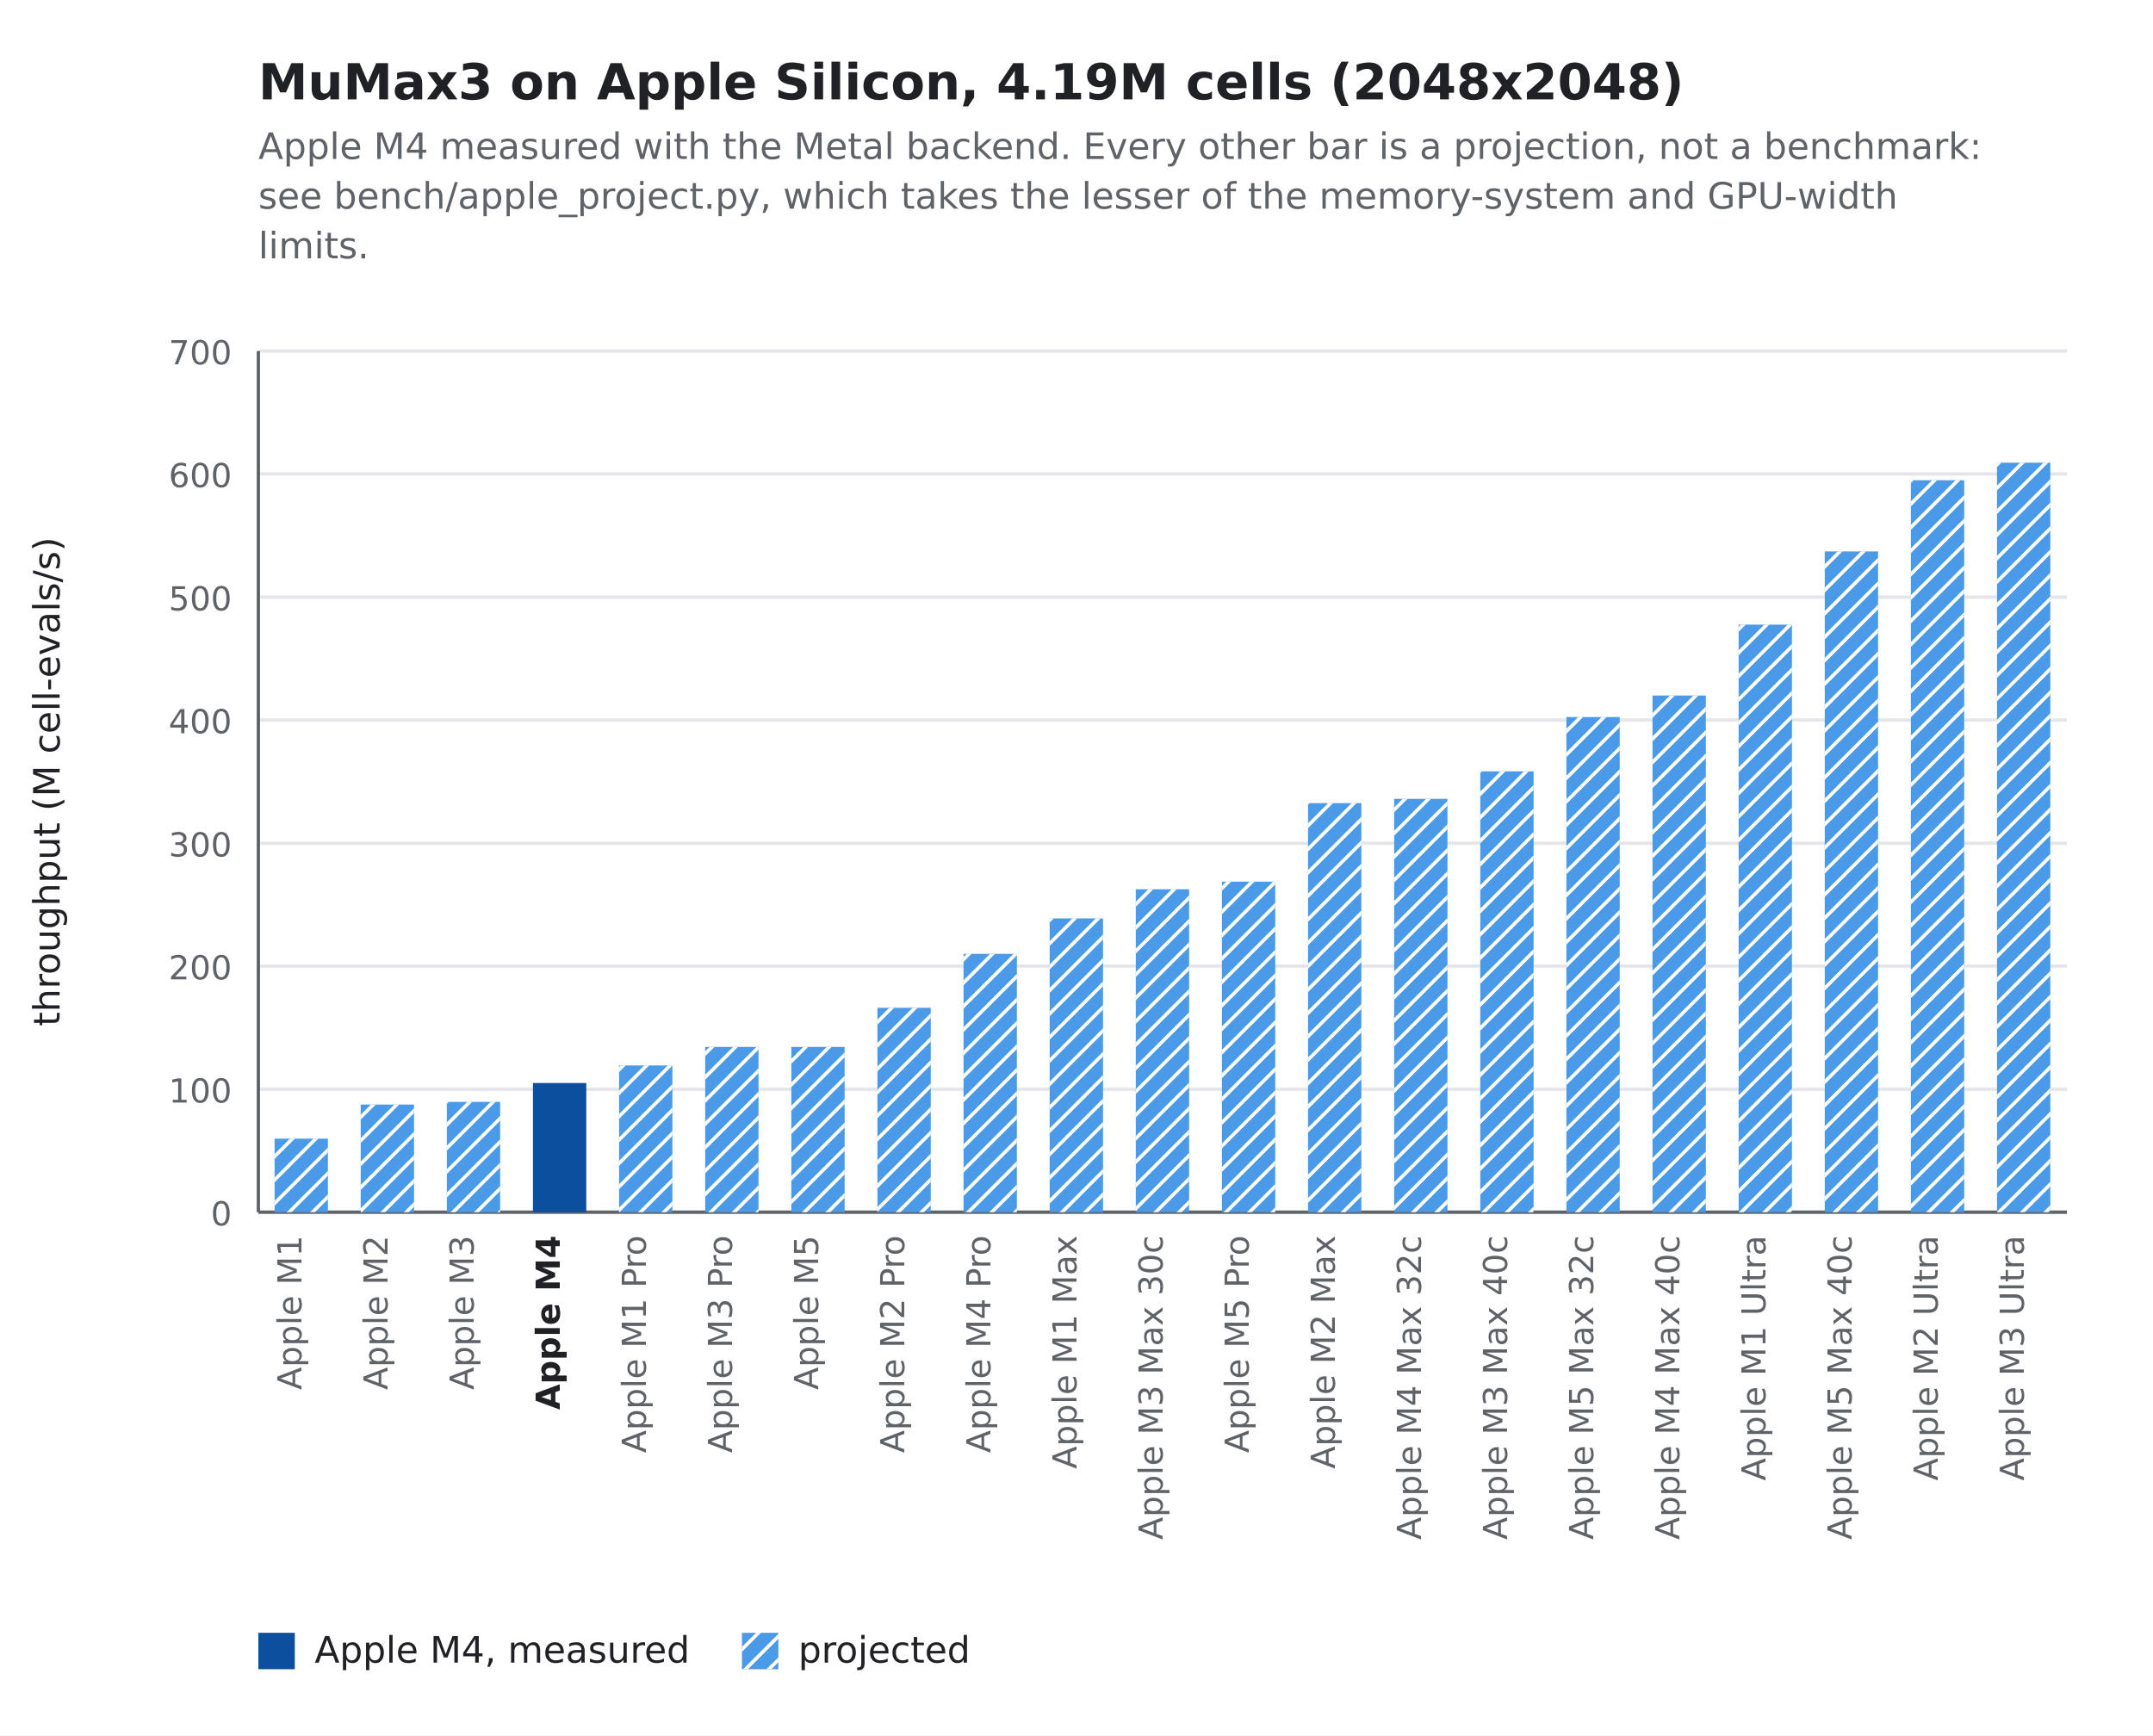
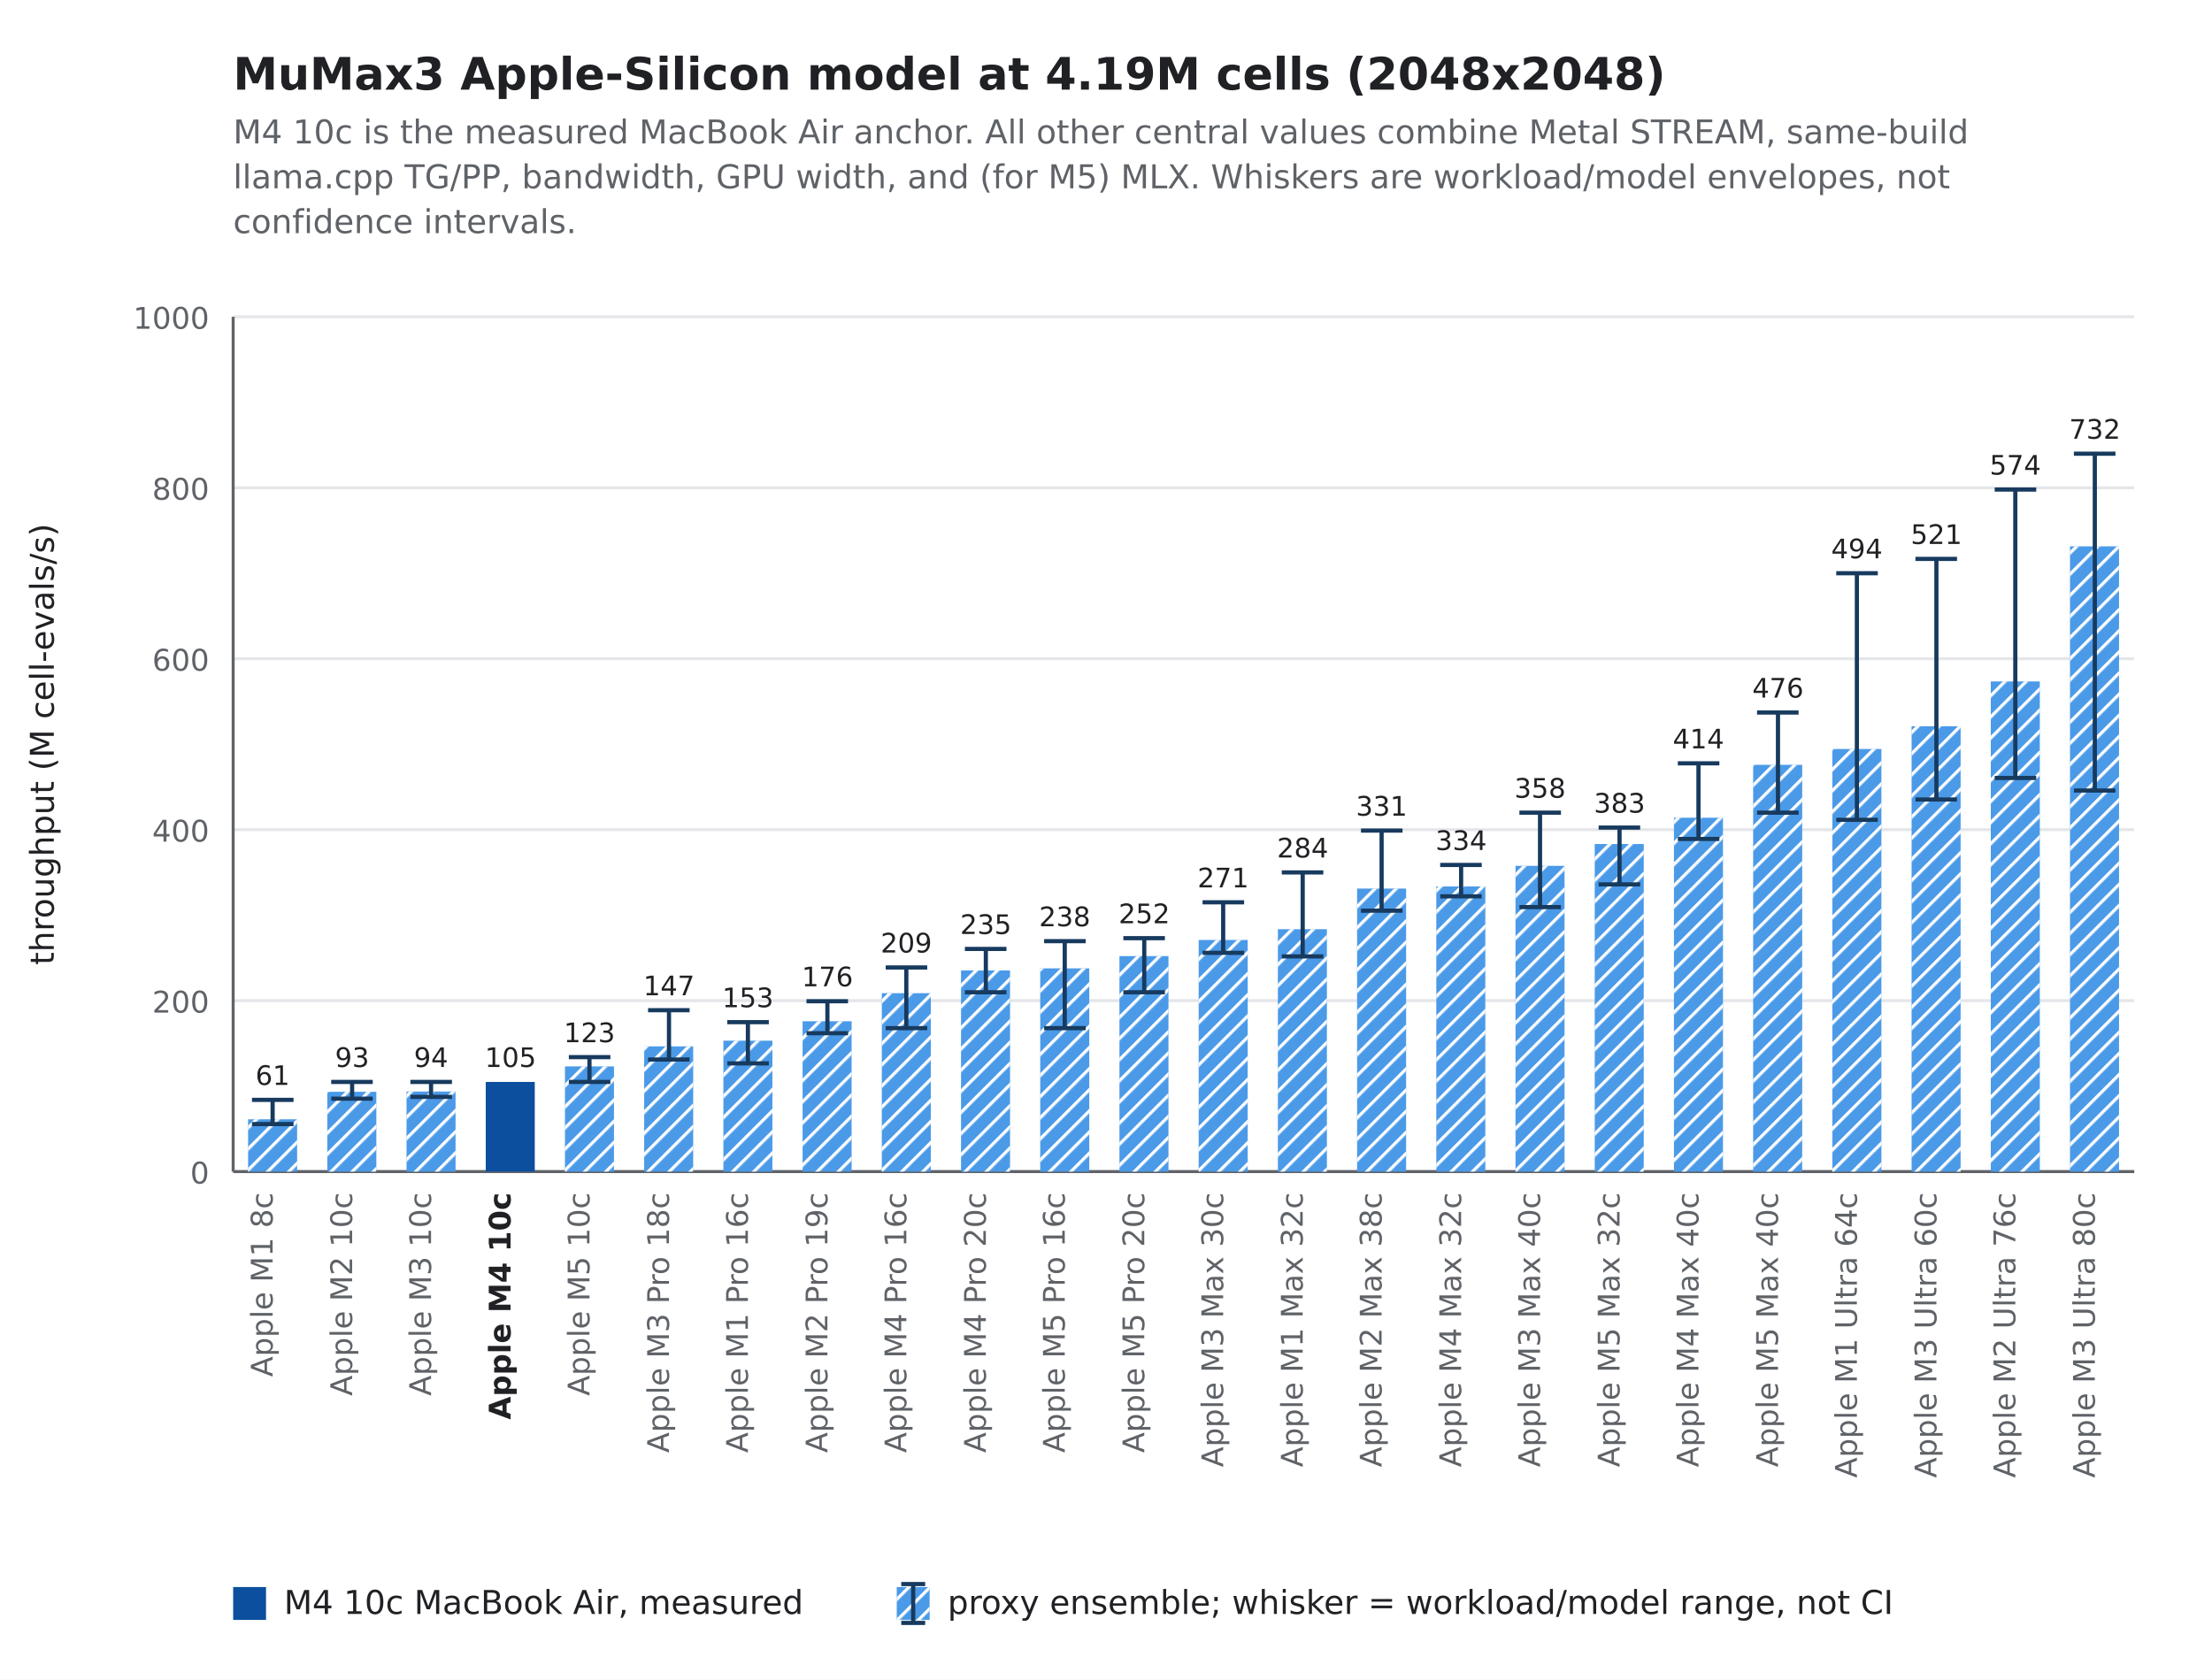
- <svg xmlns="http://www.w3.org/2000/svg" width="650" height="524" viewBox="0 0 650 524">
+ <svg xmlns="http://www.w3.org/2000/svg" width="740" height="562" viewBox="0 0 740 562">
  <defs>
    <pattern id="hatch" width="5" height="5" patternTransform="rotate(45)" patternUnits="userSpaceOnUse">
      <line x1="0" y1="0" x2="0" y2="5" stroke="#ffffff" stroke-width="2.1" />
    </pattern>
  </defs>
-   <rect width="650" height="524" fill="#ffffff" />
-   <text x="78" y="30" font-family="DejaVu Sans, Helvetica, Arial, sans-serif" font-size="15" font-weight="600" fill="#202124">MuMax3 on Apple Silicon, 4.19M cells (2048x2048)</text>
-   <text x="78" y="48" font-family="DejaVu Sans, Helvetica, Arial, sans-serif" font-size="11" fill="#5f6368">Apple M4 measured with the Metal backend. Every other bar is a projection, not a benchmark:</text>
-   <text x="78" y="63" font-family="DejaVu Sans, Helvetica, Arial, sans-serif" font-size="11" fill="#5f6368">see bench/apple_project.py, which takes the lesser of the memory-system and GPU-width</text>
-   <text x="78" y="78" font-family="DejaVu Sans, Helvetica, Arial, sans-serif" font-size="11" fill="#5f6368">limits.</text>
-   <line x1="78" y1="366.0" x2="624" y2="366.0" stroke="#e4e6e9" stroke-width="1" />
-   <text x="70" y="370.0" font-family="DejaVu Sans, Helvetica, Arial, sans-serif" font-size="10" fill="#5f6368" text-anchor="end">0</text>
-   <line x1="78" y1="328.9" x2="624" y2="328.9" stroke="#e4e6e9" stroke-width="1" />
-   <text x="70" y="332.9" font-family="DejaVu Sans, Helvetica, Arial, sans-serif" font-size="10" fill="#5f6368" text-anchor="end">100</text>
-   <line x1="78" y1="291.7" x2="624" y2="291.7" stroke="#e4e6e9" stroke-width="1" />
-   <text x="70" y="295.7" font-family="DejaVu Sans, Helvetica, Arial, sans-serif" font-size="10" fill="#5f6368" text-anchor="end">200</text>
-   <line x1="78" y1="254.6" x2="624" y2="254.6" stroke="#e4e6e9" stroke-width="1" />
-   <text x="70" y="258.6" font-family="DejaVu Sans, Helvetica, Arial, sans-serif" font-size="10" fill="#5f6368" text-anchor="end">300</text>
-   <line x1="78" y1="217.4" x2="624" y2="217.4" stroke="#e4e6e9" stroke-width="1" />
-   <text x="70" y="221.4" font-family="DejaVu Sans, Helvetica, Arial, sans-serif" font-size="10" fill="#5f6368" text-anchor="end">400</text>
-   <line x1="78" y1="180.3" x2="624" y2="180.3" stroke="#e4e6e9" stroke-width="1" />
-   <text x="70" y="184.3" font-family="DejaVu Sans, Helvetica, Arial, sans-serif" font-size="10" fill="#5f6368" text-anchor="end">500</text>
-   <line x1="78" y1="143.1" x2="624" y2="143.1" stroke="#e4e6e9" stroke-width="1" />
-   <text x="70" y="147.1" font-family="DejaVu Sans, Helvetica, Arial, sans-serif" font-size="10" fill="#5f6368" text-anchor="end">600</text>
-   <line x1="78" y1="106.0" x2="624" y2="106.0" stroke="#e4e6e9" stroke-width="1" />
-   <text x="70" y="110.0" font-family="DejaVu Sans, Helvetica, Arial, sans-serif" font-size="10" fill="#5f6368" text-anchor="end">700</text>
-   <line x1="78" y1="106" x2="78" y2="366" stroke="#5f6368" stroke-width="1" />
-   <line x1="78" y1="366" x2="624" y2="366" stroke="#5f6368" stroke-width="1" />
-   <text x="18" y="236.0" font-family="DejaVu Sans, Helvetica, Arial, sans-serif" font-size="11" fill="#202124" text-anchor="middle" transform="rotate(-90 18 236.0)">throughput (M cell-evals/s)</text>
-   <rect x="82.9" y="343.8" width="16.1" height="22.2" fill="#4b9ae8" />
-   <rect x="82.9" y="343.8" width="16.1" height="22.2" fill="url(#hatch)" />
-   <text x="91.0" y="373.0" font-family="DejaVu Sans, Helvetica, Arial, sans-serif" font-size="10" fill="#5f6368" text-anchor="end" transform="rotate(-90 91.0 373.0)">Apple M1</text>
-   <rect x="108.9" y="333.5" width="16.1" height="32.5" fill="#4b9ae8" />
-   <rect x="108.9" y="333.5" width="16.1" height="32.5" fill="url(#hatch)" />
-   <text x="117.0" y="373.0" font-family="DejaVu Sans, Helvetica, Arial, sans-serif" font-size="10" fill="#5f6368" text-anchor="end" transform="rotate(-90 117.0 373.0)">Apple M2</text>
-   <rect x="134.9" y="332.7" width="16.1" height="33.3" fill="#4b9ae8" />
-   <rect x="134.9" y="332.7" width="16.1" height="33.3" fill="url(#hatch)" />
-   <text x="143.0" y="373.0" font-family="DejaVu Sans, Helvetica, Arial, sans-serif" font-size="10" fill="#5f6368" text-anchor="end" transform="rotate(-90 143.0 373.0)">Apple M3</text>
-   <rect x="160.9" y="327.0" width="16.1" height="39.0" fill="#0b4f9e" />
-   <text x="169.0" y="373.0" font-family="DejaVu Sans, Helvetica, Arial, sans-serif" font-size="10" fill="#202124" font-weight="600" text-anchor="end" transform="rotate(-90 169.0 373.0)">Apple M4</text>
-   <rect x="186.9" y="321.7" width="16.1" height="44.3" fill="#4b9ae8" />
-   <rect x="186.9" y="321.7" width="16.1" height="44.3" fill="url(#hatch)" />
-   <text x="195.0" y="373.0" font-family="DejaVu Sans, Helvetica, Arial, sans-serif" font-size="10" fill="#5f6368" text-anchor="end" transform="rotate(-90 195.0 373.0)">Apple M1 Pro</text>
-   <rect x="212.9" y="316.1" width="16.1" height="49.9" fill="#4b9ae8" />
-   <rect x="212.9" y="316.1" width="16.1" height="49.9" fill="url(#hatch)" />
-   <text x="221.0" y="373.0" font-family="DejaVu Sans, Helvetica, Arial, sans-serif" font-size="10" fill="#5f6368" text-anchor="end" transform="rotate(-90 221.0 373.0)">Apple M3 Pro</text>
-   <rect x="238.9" y="316.1" width="16.1" height="49.9" fill="#4b9ae8" />
-   <rect x="238.9" y="316.1" width="16.1" height="49.9" fill="url(#hatch)" />
-   <text x="247.0" y="373.0" font-family="DejaVu Sans, Helvetica, Arial, sans-serif" font-size="10" fill="#5f6368" text-anchor="end" transform="rotate(-90 247.0 373.0)">Apple M5</text>
-   <rect x="264.9" y="304.3" width="16.1" height="61.7" fill="#4b9ae8" />
-   <rect x="264.9" y="304.3" width="16.1" height="61.7" fill="url(#hatch)" />
-   <text x="273.0" y="373.0" font-family="DejaVu Sans, Helvetica, Arial, sans-serif" font-size="10" fill="#5f6368" text-anchor="end" transform="rotate(-90 273.0 373.0)">Apple M2 Pro</text>
-   <rect x="290.9" y="288.0" width="16.1" height="78.0" fill="#4b9ae8" />
-   <rect x="290.9" y="288.0" width="16.1" height="78.0" fill="url(#hatch)" />
-   <text x="299.0" y="373.0" font-family="DejaVu Sans, Helvetica, Arial, sans-serif" font-size="10" fill="#5f6368" text-anchor="end" transform="rotate(-90 299.0 373.0)">Apple M4 Pro</text>
-   <rect x="316.9" y="277.3" width="16.1" height="88.7" fill="#4b9ae8" />
-   <rect x="316.9" y="277.3" width="16.1" height="88.7" fill="url(#hatch)" />
-   <text x="325.0" y="373.0" font-family="DejaVu Sans, Helvetica, Arial, sans-serif" font-size="10" fill="#5f6368" text-anchor="end" transform="rotate(-90 325.0 373.0)">Apple M1 Max</text>
-   <rect x="342.9" y="268.5" width="16.1" height="97.5" fill="#4b9ae8" />
-   <rect x="342.9" y="268.5" width="16.1" height="97.5" fill="url(#hatch)" />
-   <text x="351.0" y="373.0" font-family="DejaVu Sans, Helvetica, Arial, sans-serif" font-size="10" fill="#5f6368" text-anchor="end" transform="rotate(-90 351.0 373.0)">Apple M3 Max 30c</text>
-   <rect x="368.9" y="266.2" width="16.1" height="99.8" fill="#4b9ae8" />
-   <rect x="368.9" y="266.2" width="16.1" height="99.8" fill="url(#hatch)" />
-   <text x="377.0" y="373.0" font-family="DejaVu Sans, Helvetica, Arial, sans-serif" font-size="10" fill="#5f6368" text-anchor="end" transform="rotate(-90 377.0 373.0)">Apple M5 Pro</text>
-   <rect x="394.9" y="242.5" width="16.1" height="123.5" fill="#4b9ae8" />
-   <rect x="394.9" y="242.5" width="16.1" height="123.5" fill="url(#hatch)" />
-   <text x="403.0" y="373.0" font-family="DejaVu Sans, Helvetica, Arial, sans-serif" font-size="10" fill="#5f6368" text-anchor="end" transform="rotate(-90 403.0 373.0)">Apple M2 Max</text>
-   <rect x="420.9" y="241.2" width="16.1" height="124.8" fill="#4b9ae8" />
-   <rect x="420.9" y="241.2" width="16.1" height="124.8" fill="url(#hatch)" />
-   <text x="429.0" y="373.0" font-family="DejaVu Sans, Helvetica, Arial, sans-serif" font-size="10" fill="#5f6368" text-anchor="end" transform="rotate(-90 429.0 373.0)">Apple M4 Max 32c</text>
-   <rect x="446.9" y="232.9" width="16.1" height="133.1" fill="#4b9ae8" />
-   <rect x="446.9" y="232.9" width="16.1" height="133.1" fill="url(#hatch)" />
-   <text x="455.0" y="373.0" font-family="DejaVu Sans, Helvetica, Arial, sans-serif" font-size="10" fill="#5f6368" text-anchor="end" transform="rotate(-90 455.0 373.0)">Apple M3 Max 40c</text>
-   <rect x="472.9" y="216.5" width="16.1" height="149.5" fill="#4b9ae8" />
-   <rect x="472.9" y="216.5" width="16.1" height="149.5" fill="url(#hatch)" />
-   <text x="481.0" y="373.0" font-family="DejaVu Sans, Helvetica, Arial, sans-serif" font-size="10" fill="#5f6368" text-anchor="end" transform="rotate(-90 481.0 373.0)">Apple M5 Max 32c</text>
-   <rect x="498.9" y="210.0" width="16.1" height="156.0" fill="#4b9ae8" />
-   <rect x="498.9" y="210.0" width="16.1" height="156.0" fill="url(#hatch)" />
-   <text x="507.0" y="373.0" font-family="DejaVu Sans, Helvetica, Arial, sans-serif" font-size="10" fill="#5f6368" text-anchor="end" transform="rotate(-90 507.0 373.0)">Apple M4 Max 40c</text>
-   <rect x="524.9" y="188.6" width="16.1" height="177.4" fill="#4b9ae8" />
-   <rect x="524.9" y="188.6" width="16.1" height="177.4" fill="url(#hatch)" />
-   <text x="533.0" y="373.0" font-family="DejaVu Sans, Helvetica, Arial, sans-serif" font-size="10" fill="#5f6368" text-anchor="end" transform="rotate(-90 533.0 373.0)">Apple M1 Ultra</text>
-   <rect x="550.9" y="166.5" width="16.1" height="199.5" fill="#4b9ae8" />
-   <rect x="550.9" y="166.5" width="16.1" height="199.5" fill="url(#hatch)" />
-   <text x="559.0" y="373.0" font-family="DejaVu Sans, Helvetica, Arial, sans-serif" font-size="10" fill="#5f6368" text-anchor="end" transform="rotate(-90 559.0 373.0)">Apple M5 Max 40c</text>
-   <rect x="576.9" y="145.0" width="16.1" height="221.0" fill="#4b9ae8" />
-   <rect x="576.9" y="145.0" width="16.1" height="221.0" fill="url(#hatch)" />
-   <text x="585.0" y="373.0" font-family="DejaVu Sans, Helvetica, Arial, sans-serif" font-size="10" fill="#5f6368" text-anchor="end" transform="rotate(-90 585.0 373.0)">Apple M2 Ultra</text>
-   <rect x="602.9" y="139.7" width="16.1" height="226.3" fill="#4b9ae8" />
-   <rect x="602.9" y="139.7" width="16.1" height="226.3" fill="url(#hatch)" />
-   <text x="611.0" y="373.0" font-family="DejaVu Sans, Helvetica, Arial, sans-serif" font-size="10" fill="#5f6368" text-anchor="end" transform="rotate(-90 611.0 373.0)">Apple M3 Ultra</text>
-   <rect x="78" y="493" width="11" height="11" fill="#0b4f9e" />
-   <text x="95" y="502" font-family="DejaVu Sans, Helvetica, Arial, sans-serif" font-size="11" fill="#202124">Apple M4, measured</text>
-   <rect x="224.0" y="493" width="11" height="11" fill="#4b9ae8" />
-   <rect x="224.0" y="493" width="11" height="11" fill="url(#hatch)" />
-   <text x="241.0" y="502" font-family="DejaVu Sans, Helvetica, Arial, sans-serif" font-size="11" fill="#202124">projected</text>
+   <rect width="740" height="562" fill="#ffffff" />
+   <text x="78" y="30" font-family="DejaVu Sans, Helvetica, Arial, sans-serif" font-size="15" font-weight="600" fill="#202124">MuMax3 Apple-Silicon model at 4.19M cells (2048x2048)</text>
+   <text x="78" y="48" font-family="DejaVu Sans, Helvetica, Arial, sans-serif" font-size="11" fill="#5f6368">M4 10c is the measured MacBook Air anchor. All other central values combine Metal STREAM, same-build</text>
+   <text x="78" y="63" font-family="DejaVu Sans, Helvetica, Arial, sans-serif" font-size="11" fill="#5f6368">llama.cpp TG/PP, bandwidth, GPU width, and (for M5) MLX. Whiskers are workload/model envelopes, not</text>
+   <text x="78" y="78" font-family="DejaVu Sans, Helvetica, Arial, sans-serif" font-size="11" fill="#5f6368">confidence intervals.</text>
+   <line x1="78" y1="392.0" x2="714.0" y2="392.0" stroke="#e4e6e9" stroke-width="1" />
+   <text x="70" y="396.0" font-family="DejaVu Sans, Helvetica, Arial, sans-serif" font-size="10" fill="#5f6368" text-anchor="end">0</text>
+   <line x1="78" y1="334.8" x2="714.0" y2="334.8" stroke="#e4e6e9" stroke-width="1" />
+   <text x="70" y="338.8" font-family="DejaVu Sans, Helvetica, Arial, sans-serif" font-size="10" fill="#5f6368" text-anchor="end">200</text>
+   <line x1="78" y1="277.6" x2="714.0" y2="277.6" stroke="#e4e6e9" stroke-width="1" />
+   <text x="70" y="281.6" font-family="DejaVu Sans, Helvetica, Arial, sans-serif" font-size="10" fill="#5f6368" text-anchor="end">400</text>
+   <line x1="78" y1="220.4" x2="714.0" y2="220.4" stroke="#e4e6e9" stroke-width="1" />
+   <text x="70" y="224.4" font-family="DejaVu Sans, Helvetica, Arial, sans-serif" font-size="10" fill="#5f6368" text-anchor="end">600</text>
+   <line x1="78" y1="163.2" x2="714.0" y2="163.2" stroke="#e4e6e9" stroke-width="1" />
+   <text x="70" y="167.2" font-family="DejaVu Sans, Helvetica, Arial, sans-serif" font-size="10" fill="#5f6368" text-anchor="end">800</text>
+   <line x1="78" y1="106.0" x2="714.0" y2="106.0" stroke="#e4e6e9" stroke-width="1" />
+   <text x="70" y="110.0" font-family="DejaVu Sans, Helvetica, Arial, sans-serif" font-size="10" fill="#5f6368" text-anchor="end">1000</text>
+   <line x1="78" y1="106" x2="78" y2="392" stroke="#5f6368" stroke-width="1" />
+   <line x1="78" y1="392" x2="714.0" y2="392" stroke="#5f6368" stroke-width="1" />
+   <text x="18" y="249.0" font-family="DejaVu Sans, Helvetica, Arial, sans-serif" font-size="11" fill="#202124" text-anchor="middle" transform="rotate(-90 18 249.0)">throughput (M cell-evals/s)</text>
+   <g>
+     <rect x="83.0" y="374.5" width="16.4" height="17.5" fill="#4b9ae8" />
+     <rect x="83.0" y="374.5" width="16.4" height="17.5" fill="url(#hatch)" />
+     <line x1="91.2" y1="368.0" x2="91.2" y2="376.1" stroke="#173a5e" stroke-width="1.4" />
+     <line x1="84.3" y1="376.1" x2="98.2" y2="376.1" stroke="#173a5e" stroke-width="1.4" />
+     <line x1="84.3" y1="368.0" x2="98.2" y2="368.0" stroke="#173a5e" stroke-width="1.4" />
+     <text x="91.2" y="363.0" font-family="DejaVu Sans, Helvetica, Arial, sans-serif" font-size="9" fill="#202124" text-anchor="middle">61</text>
+   </g>
+   <text x="91.2" y="399.0" font-family="DejaVu Sans, Helvetica, Arial, sans-serif" font-size="10" fill="#5f6368" text-anchor="end" transform="rotate(-90 91.2 399.0)">Apple M1 8c</text>
+   <g>
+     <rect x="109.5" y="365.3" width="16.4" height="26.7" fill="#4b9ae8" />
+     <rect x="109.5" y="365.3" width="16.4" height="26.7" fill="url(#hatch)" />
+     <line x1="117.8" y1="362.0" x2="117.8" y2="367.6" stroke="#173a5e" stroke-width="1.4" />
+     <line x1="110.8" y1="367.6" x2="124.7" y2="367.6" stroke="#173a5e" stroke-width="1.4" />
+     <line x1="110.8" y1="362.0" x2="124.7" y2="362.0" stroke="#173a5e" stroke-width="1.4" />
+     <text x="117.8" y="357.0" font-family="DejaVu Sans, Helvetica, Arial, sans-serif" font-size="9" fill="#202124" text-anchor="middle">93</text>
+   </g>
+   <text x="117.8" y="399.0" font-family="DejaVu Sans, Helvetica, Arial, sans-serif" font-size="10" fill="#5f6368" text-anchor="end" transform="rotate(-90 117.8 399.0)">Apple M2 10c</text>
+   <g>
+     <rect x="136.0" y="365.2" width="16.4" height="26.8" fill="#4b9ae8" />
+     <rect x="136.0" y="365.2" width="16.4" height="26.8" fill="url(#hatch)" />
+     <line x1="144.2" y1="362.0" x2="144.2" y2="367.0" stroke="#173a5e" stroke-width="1.4" />
+     <line x1="137.3" y1="367.0" x2="151.2" y2="367.0" stroke="#173a5e" stroke-width="1.4" />
+     <line x1="137.3" y1="362.0" x2="151.2" y2="362.0" stroke="#173a5e" stroke-width="1.4" />
+     <text x="144.2" y="357.0" font-family="DejaVu Sans, Helvetica, Arial, sans-serif" font-size="9" fill="#202124" text-anchor="middle">94</text>
+   </g>
+   <text x="144.2" y="399.0" font-family="DejaVu Sans, Helvetica, Arial, sans-serif" font-size="10" fill="#5f6368" text-anchor="end" transform="rotate(-90 144.2 399.0)">Apple M3 10c</text>
+   <g>
+     <rect x="162.5" y="362.0" width="16.4" height="30.0" fill="#0b4f9e" />
+     <text x="170.8" y="357.0" font-family="DejaVu Sans, Helvetica, Arial, sans-serif" font-size="9" fill="#202124" text-anchor="middle">105</text>
+   </g>
+   <text x="170.8" y="399.0" font-family="DejaVu Sans, Helvetica, Arial, sans-serif" font-size="10" fill="#202124" font-weight="600" text-anchor="end" transform="rotate(-90 170.8 399.0)">Apple M4 10c</text>
+   <g>
+     <rect x="189.0" y="356.8" width="16.4" height="35.2" fill="#4b9ae8" />
+     <rect x="189.0" y="356.8" width="16.4" height="35.2" fill="url(#hatch)" />
+     <line x1="197.2" y1="353.7" x2="197.2" y2="362.0" stroke="#173a5e" stroke-width="1.4" />
+     <line x1="190.3" y1="362.0" x2="204.2" y2="362.0" stroke="#173a5e" stroke-width="1.4" />
+     <line x1="190.3" y1="353.7" x2="204.2" y2="353.7" stroke="#173a5e" stroke-width="1.4" />
+     <text x="197.2" y="348.7" font-family="DejaVu Sans, Helvetica, Arial, sans-serif" font-size="9" fill="#202124" text-anchor="middle">123</text>
+   </g>
+   <text x="197.2" y="399.0" font-family="DejaVu Sans, Helvetica, Arial, sans-serif" font-size="10" fill="#5f6368" text-anchor="end" transform="rotate(-90 197.2 399.0)">Apple M5 10c</text>
+   <g>
+     <rect x="215.5" y="350.1" width="16.4" height="41.9" fill="#4b9ae8" />
+     <rect x="215.5" y="350.1" width="16.4" height="41.9" fill="url(#hatch)" />
+     <line x1="223.8" y1="338.0" x2="223.8" y2="354.5" stroke="#173a5e" stroke-width="1.4" />
+     <line x1="216.8" y1="354.5" x2="230.7" y2="354.5" stroke="#173a5e" stroke-width="1.4" />
+     <line x1="216.8" y1="338.0" x2="230.7" y2="338.0" stroke="#173a5e" stroke-width="1.4" />
+     <text x="223.8" y="333.0" font-family="DejaVu Sans, Helvetica, Arial, sans-serif" font-size="9" fill="#202124" text-anchor="middle">147</text>
+   </g>
+   <text x="223.8" y="399.0" font-family="DejaVu Sans, Helvetica, Arial, sans-serif" font-size="10" fill="#5f6368" text-anchor="end" transform="rotate(-90 223.8 399.0)">Apple M3 Pro 18c</text>
+   <g>
+     <rect x="242.0" y="348.2" width="16.4" height="43.8" fill="#4b9ae8" />
+     <rect x="242.0" y="348.2" width="16.4" height="43.8" fill="url(#hatch)" />
+     <line x1="250.2" y1="342.0" x2="250.2" y2="355.8" stroke="#173a5e" stroke-width="1.4" />
+     <line x1="243.3" y1="355.8" x2="257.2" y2="355.8" stroke="#173a5e" stroke-width="1.4" />
+     <line x1="243.3" y1="342.0" x2="257.2" y2="342.0" stroke="#173a5e" stroke-width="1.4" />
+     <text x="250.2" y="337.0" font-family="DejaVu Sans, Helvetica, Arial, sans-serif" font-size="9" fill="#202124" text-anchor="middle">153</text>
+   </g>
+   <text x="250.2" y="399.0" font-family="DejaVu Sans, Helvetica, Arial, sans-serif" font-size="10" fill="#5f6368" text-anchor="end" transform="rotate(-90 250.2 399.0)">Apple M1 Pro 16c</text>
+   <g>
+     <rect x="268.5" y="341.7" width="16.4" height="50.3" fill="#4b9ae8" />
+     <rect x="268.5" y="341.7" width="16.4" height="50.3" fill="url(#hatch)" />
+     <line x1="276.8" y1="335.0" x2="276.8" y2="345.7" stroke="#173a5e" stroke-width="1.4" />
+     <line x1="269.8" y1="345.7" x2="283.7" y2="345.7" stroke="#173a5e" stroke-width="1.4" />
+     <line x1="269.8" y1="335.0" x2="283.7" y2="335.0" stroke="#173a5e" stroke-width="1.4" />
+     <text x="276.8" y="330.0" font-family="DejaVu Sans, Helvetica, Arial, sans-serif" font-size="9" fill="#202124" text-anchor="middle">176</text>
+   </g>
+   <text x="276.8" y="399.0" font-family="DejaVu Sans, Helvetica, Arial, sans-serif" font-size="10" fill="#5f6368" text-anchor="end" transform="rotate(-90 276.8 399.0)">Apple M2 Pro 19c</text>
+   <g>
+     <rect x="295.0" y="332.3" width="16.4" height="59.7" fill="#4b9ae8" />
+     <rect x="295.0" y="332.3" width="16.4" height="59.7" fill="url(#hatch)" />
+     <line x1="303.2" y1="323.7" x2="303.2" y2="344.0" stroke="#173a5e" stroke-width="1.4" />
+     <line x1="296.3" y1="344.0" x2="310.2" y2="344.0" stroke="#173a5e" stroke-width="1.4" />
+     <line x1="296.3" y1="323.7" x2="310.2" y2="323.7" stroke="#173a5e" stroke-width="1.4" />
+     <text x="303.2" y="318.7" font-family="DejaVu Sans, Helvetica, Arial, sans-serif" font-size="9" fill="#202124" text-anchor="middle">209</text>
+   </g>
+   <text x="303.2" y="399.0" font-family="DejaVu Sans, Helvetica, Arial, sans-serif" font-size="10" fill="#5f6368" text-anchor="end" transform="rotate(-90 303.2 399.0)">Apple M4 Pro 16c</text>
+   <g>
+     <rect x="321.5" y="324.7" width="16.4" height="67.3" fill="#4b9ae8" />
+     <rect x="321.5" y="324.7" width="16.4" height="67.3" fill="url(#hatch)" />
+     <line x1="329.8" y1="317.5" x2="329.8" y2="332.0" stroke="#173a5e" stroke-width="1.4" />
+     <line x1="322.8" y1="332.0" x2="336.7" y2="332.0" stroke="#173a5e" stroke-width="1.4" />
+     <line x1="322.8" y1="317.5" x2="336.7" y2="317.5" stroke="#173a5e" stroke-width="1.4" />
+     <text x="329.8" y="312.5" font-family="DejaVu Sans, Helvetica, Arial, sans-serif" font-size="9" fill="#202124" text-anchor="middle">235</text>
+   </g>
+   <text x="329.8" y="399.0" font-family="DejaVu Sans, Helvetica, Arial, sans-serif" font-size="10" fill="#5f6368" text-anchor="end" transform="rotate(-90 329.8 399.0)">Apple M4 Pro 20c</text>
+   <g>
+     <rect x="348.0" y="324.0" width="16.4" height="68.0" fill="#4b9ae8" />
+     <rect x="348.0" y="324.0" width="16.4" height="68.0" fill="url(#hatch)" />
+     <line x1="356.2" y1="314.9" x2="356.2" y2="344.0" stroke="#173a5e" stroke-width="1.4" />
+     <line x1="349.3" y1="344.0" x2="363.2" y2="344.0" stroke="#173a5e" stroke-width="1.4" />
+     <line x1="349.3" y1="314.9" x2="363.2" y2="314.9" stroke="#173a5e" stroke-width="1.4" />
+     <text x="356.2" y="309.9" font-family="DejaVu Sans, Helvetica, Arial, sans-serif" font-size="9" fill="#202124" text-anchor="middle">238</text>
+   </g>
+   <text x="356.2" y="399.0" font-family="DejaVu Sans, Helvetica, Arial, sans-serif" font-size="10" fill="#5f6368" text-anchor="end" transform="rotate(-90 356.2 399.0)">Apple M5 Pro 16c</text>
+   <g>
+     <rect x="374.5" y="319.9" width="16.4" height="72.1" fill="#4b9ae8" />
+     <rect x="374.5" y="319.9" width="16.4" height="72.1" fill="url(#hatch)" />
+     <line x1="382.8" y1="313.9" x2="382.8" y2="332.0" stroke="#173a5e" stroke-width="1.4" />
+     <line x1="375.8" y1="332.0" x2="389.7" y2="332.0" stroke="#173a5e" stroke-width="1.4" />
+     <line x1="375.8" y1="313.9" x2="389.7" y2="313.9" stroke="#173a5e" stroke-width="1.4" />
+     <text x="382.8" y="308.9" font-family="DejaVu Sans, Helvetica, Arial, sans-serif" font-size="9" fill="#202124" text-anchor="middle">252</text>
+   </g>
+   <text x="382.8" y="399.0" font-family="DejaVu Sans, Helvetica, Arial, sans-serif" font-size="10" fill="#5f6368" text-anchor="end" transform="rotate(-90 382.8 399.0)">Apple M5 Pro 20c</text>
+   <g>
+     <rect x="401.0" y="314.5" width="16.4" height="77.5" fill="#4b9ae8" />
+     <rect x="401.0" y="314.5" width="16.4" height="77.5" fill="url(#hatch)" />
+     <line x1="409.2" y1="301.9" x2="409.2" y2="318.8" stroke="#173a5e" stroke-width="1.4" />
+     <line x1="402.3" y1="318.8" x2="416.2" y2="318.8" stroke="#173a5e" stroke-width="1.4" />
+     <line x1="402.3" y1="301.9" x2="416.2" y2="301.9" stroke="#173a5e" stroke-width="1.4" />
+     <text x="409.2" y="296.9" font-family="DejaVu Sans, Helvetica, Arial, sans-serif" font-size="9" fill="#202124" text-anchor="middle">271</text>
+   </g>
+   <text x="409.2" y="399.0" font-family="DejaVu Sans, Helvetica, Arial, sans-serif" font-size="10" fill="#5f6368" text-anchor="end" transform="rotate(-90 409.2 399.0)">Apple M3 Max 30c</text>
+   <g>
+     <rect x="427.5" y="310.9" width="16.4" height="81.1" fill="#4b9ae8" />
+     <rect x="427.5" y="310.9" width="16.4" height="81.1" fill="url(#hatch)" />
+     <line x1="435.8" y1="291.9" x2="435.8" y2="320.0" stroke="#173a5e" stroke-width="1.4" />
+     <line x1="428.8" y1="320.0" x2="442.7" y2="320.0" stroke="#173a5e" stroke-width="1.4" />
+     <line x1="428.8" y1="291.9" x2="442.7" y2="291.9" stroke="#173a5e" stroke-width="1.4" />
+     <text x="435.8" y="286.9" font-family="DejaVu Sans, Helvetica, Arial, sans-serif" font-size="9" fill="#202124" text-anchor="middle">284</text>
+   </g>
+   <text x="435.8" y="399.0" font-family="DejaVu Sans, Helvetica, Arial, sans-serif" font-size="10" fill="#5f6368" text-anchor="end" transform="rotate(-90 435.8 399.0)">Apple M1 Max 32c</text>
+   <g>
+     <rect x="454.0" y="297.3" width="16.4" height="94.7" fill="#4b9ae8" />
+     <rect x="454.0" y="297.3" width="16.4" height="94.7" fill="url(#hatch)" />
+     <line x1="462.2" y1="277.9" x2="462.2" y2="304.7" stroke="#173a5e" stroke-width="1.4" />
+     <line x1="455.3" y1="304.7" x2="469.2" y2="304.7" stroke="#173a5e" stroke-width="1.4" />
+     <line x1="455.3" y1="277.9" x2="469.2" y2="277.9" stroke="#173a5e" stroke-width="1.4" />
+     <text x="462.2" y="272.9" font-family="DejaVu Sans, Helvetica, Arial, sans-serif" font-size="9" fill="#202124" text-anchor="middle">331</text>
+   </g>
+   <text x="462.2" y="399.0" font-family="DejaVu Sans, Helvetica, Arial, sans-serif" font-size="10" fill="#5f6368" text-anchor="end" transform="rotate(-90 462.2 399.0)">Apple M2 Max 38c</text>
+   <g>
+     <rect x="480.5" y="296.6" width="16.4" height="95.4" fill="#4b9ae8" />
+     <rect x="480.5" y="296.6" width="16.4" height="95.4" fill="url(#hatch)" />
+     <line x1="488.8" y1="289.4" x2="488.8" y2="299.9" stroke="#173a5e" stroke-width="1.4" />
+     <line x1="481.8" y1="299.9" x2="495.7" y2="299.9" stroke="#173a5e" stroke-width="1.4" />
+     <line x1="481.8" y1="289.4" x2="495.7" y2="289.4" stroke="#173a5e" stroke-width="1.4" />
+     <text x="488.8" y="284.4" font-family="DejaVu Sans, Helvetica, Arial, sans-serif" font-size="9" fill="#202124" text-anchor="middle">334</text>
+   </g>
+   <text x="488.8" y="399.0" font-family="DejaVu Sans, Helvetica, Arial, sans-serif" font-size="10" fill="#5f6368" text-anchor="end" transform="rotate(-90 488.8 399.0)">Apple M4 Max 32c</text>
+   <g>
+     <rect x="507.0" y="289.7" width="16.4" height="102.3" fill="#4b9ae8" />
+     <rect x="507.0" y="289.7" width="16.4" height="102.3" fill="url(#hatch)" />
+     <line x1="515.2" y1="271.9" x2="515.2" y2="303.5" stroke="#173a5e" stroke-width="1.4" />
+     <line x1="508.3" y1="303.5" x2="522.2" y2="303.5" stroke="#173a5e" stroke-width="1.4" />
+     <line x1="508.3" y1="271.9" x2="522.2" y2="271.9" stroke="#173a5e" stroke-width="1.4" />
+     <text x="515.2" y="266.9" font-family="DejaVu Sans, Helvetica, Arial, sans-serif" font-size="9" fill="#202124" text-anchor="middle">358</text>
+   </g>
+   <text x="515.2" y="399.0" font-family="DejaVu Sans, Helvetica, Arial, sans-serif" font-size="10" fill="#5f6368" text-anchor="end" transform="rotate(-90 515.2 399.0)">Apple M3 Max 40c</text>
+   <g>
+     <rect x="533.5" y="282.4" width="16.4" height="109.6" fill="#4b9ae8" />
+     <rect x="533.5" y="282.4" width="16.4" height="109.6" fill="url(#hatch)" />
+     <line x1="541.8" y1="276.9" x2="541.8" y2="295.9" stroke="#173a5e" stroke-width="1.4" />
+     <line x1="534.8" y1="295.9" x2="548.7" y2="295.9" stroke="#173a5e" stroke-width="1.4" />
+     <line x1="534.8" y1="276.9" x2="548.7" y2="276.9" stroke="#173a5e" stroke-width="1.4" />
+     <text x="541.8" y="271.9" font-family="DejaVu Sans, Helvetica, Arial, sans-serif" font-size="9" fill="#202124" text-anchor="middle">383</text>
+   </g>
+   <text x="541.8" y="399.0" font-family="DejaVu Sans, Helvetica, Arial, sans-serif" font-size="10" fill="#5f6368" text-anchor="end" transform="rotate(-90 541.8 399.0)">Apple M5 Max 32c</text>
+   <g>
+     <rect x="560.0" y="273.6" width="16.4" height="118.4" fill="#4b9ae8" />
+     <rect x="560.0" y="273.6" width="16.4" height="118.4" fill="url(#hatch)" />
+     <line x1="568.2" y1="255.4" x2="568.2" y2="280.7" stroke="#173a5e" stroke-width="1.4" />
+     <line x1="561.3" y1="280.7" x2="575.2" y2="280.7" stroke="#173a5e" stroke-width="1.4" />
+     <line x1="561.3" y1="255.4" x2="575.2" y2="255.4" stroke="#173a5e" stroke-width="1.4" />
+     <text x="568.2" y="250.4" font-family="DejaVu Sans, Helvetica, Arial, sans-serif" font-size="9" fill="#202124" text-anchor="middle">414</text>
+   </g>
+   <text x="568.2" y="399.0" font-family="DejaVu Sans, Helvetica, Arial, sans-serif" font-size="10" fill="#5f6368" text-anchor="end" transform="rotate(-90 568.2 399.0)">Apple M4 Max 40c</text>
+   <g>
+     <rect x="586.5" y="255.9" width="16.4" height="136.1" fill="#4b9ae8" />
+     <rect x="586.5" y="255.9" width="16.4" height="136.1" fill="url(#hatch)" />
+     <line x1="594.8" y1="238.4" x2="594.8" y2="271.9" stroke="#173a5e" stroke-width="1.4" />
+     <line x1="587.8" y1="271.9" x2="601.7" y2="271.9" stroke="#173a5e" stroke-width="1.4" />
+     <line x1="587.8" y1="238.4" x2="601.7" y2="238.4" stroke="#173a5e" stroke-width="1.4" />
+     <text x="594.8" y="233.4" font-family="DejaVu Sans, Helvetica, Arial, sans-serif" font-size="9" fill="#202124" text-anchor="middle">476</text>
+   </g>
+   <text x="594.8" y="399.0" font-family="DejaVu Sans, Helvetica, Arial, sans-serif" font-size="10" fill="#5f6368" text-anchor="end" transform="rotate(-90 594.8 399.0)">Apple M5 Max 40c</text>
+   <g>
+     <rect x="613.0" y="250.6" width="16.4" height="141.4" fill="#4b9ae8" />
+     <rect x="613.0" y="250.6" width="16.4" height="141.4" fill="url(#hatch)" />
+     <line x1="621.2" y1="191.8" x2="621.2" y2="274.3" stroke="#173a5e" stroke-width="1.4" />
+     <line x1="614.3" y1="274.3" x2="628.2" y2="274.3" stroke="#173a5e" stroke-width="1.4" />
+     <line x1="614.3" y1="191.8" x2="628.2" y2="191.8" stroke="#173a5e" stroke-width="1.4" />
+     <text x="621.2" y="186.8" font-family="DejaVu Sans, Helvetica, Arial, sans-serif" font-size="9" fill="#202124" text-anchor="middle">494</text>
+   </g>
+   <text x="621.2" y="399.0" font-family="DejaVu Sans, Helvetica, Arial, sans-serif" font-size="10" fill="#5f6368" text-anchor="end" transform="rotate(-90 621.2 399.0)">Apple M1 Ultra 64c</text>
+   <g>
+     <rect x="639.5" y="243.0" width="16.4" height="149.0" fill="#4b9ae8" />
+     <rect x="639.5" y="243.0" width="16.4" height="149.0" fill="url(#hatch)" />
+     <line x1="647.8" y1="187.0" x2="647.8" y2="267.5" stroke="#173a5e" stroke-width="1.4" />
+     <line x1="640.8" y1="267.5" x2="654.7" y2="267.5" stroke="#173a5e" stroke-width="1.4" />
+     <line x1="640.8" y1="187.0" x2="654.7" y2="187.0" stroke="#173a5e" stroke-width="1.4" />
+     <text x="647.8" y="182.0" font-family="DejaVu Sans, Helvetica, Arial, sans-serif" font-size="9" fill="#202124" text-anchor="middle">521</text>
+   </g>
+   <text x="647.8" y="399.0" font-family="DejaVu Sans, Helvetica, Arial, sans-serif" font-size="10" fill="#5f6368" text-anchor="end" transform="rotate(-90 647.8 399.0)">Apple M3 Ultra 60c</text>
+   <g>
+     <rect x="666.0" y="228.0" width="16.4" height="164.0" fill="#4b9ae8" />
+     <rect x="666.0" y="228.0" width="16.4" height="164.0" fill="url(#hatch)" />
+     <line x1="674.2" y1="163.8" x2="674.2" y2="260.3" stroke="#173a5e" stroke-width="1.4" />
+     <line x1="667.3" y1="260.3" x2="681.2" y2="260.3" stroke="#173a5e" stroke-width="1.4" />
+     <line x1="667.3" y1="163.8" x2="681.2" y2="163.8" stroke="#173a5e" stroke-width="1.4" />
+     <text x="674.2" y="158.8" font-family="DejaVu Sans, Helvetica, Arial, sans-serif" font-size="9" fill="#202124" text-anchor="middle">574</text>
+   </g>
+   <text x="674.2" y="399.0" font-family="DejaVu Sans, Helvetica, Arial, sans-serif" font-size="10" fill="#5f6368" text-anchor="end" transform="rotate(-90 674.2 399.0)">Apple M2 Ultra 76c</text>
+   <g>
+     <rect x="692.5" y="182.8" width="16.4" height="209.2" fill="#4b9ae8" />
+     <rect x="692.5" y="182.8" width="16.4" height="209.2" fill="url(#hatch)" />
+     <line x1="700.8" y1="151.8" x2="700.8" y2="264.5" stroke="#173a5e" stroke-width="1.4" />
+     <line x1="693.8" y1="264.5" x2="707.7" y2="264.5" stroke="#173a5e" stroke-width="1.4" />
+     <line x1="693.8" y1="151.8" x2="707.7" y2="151.8" stroke="#173a5e" stroke-width="1.4" />
+     <text x="700.8" y="146.8" font-family="DejaVu Sans, Helvetica, Arial, sans-serif" font-size="9" fill="#202124" text-anchor="middle">732</text>
+   </g>
+   <text x="700.8" y="399.0" font-family="DejaVu Sans, Helvetica, Arial, sans-serif" font-size="10" fill="#5f6368" text-anchor="end" transform="rotate(-90 700.8 399.0)">Apple M3 Ultra 80c</text>
+   <rect x="78.0" y="531" width="11" height="11" fill="#0b4f9e" />
+   <text x="95.0" y="540" font-family="DejaVu Sans, Helvetica, Arial, sans-serif" font-size="11" fill="#202124">M4 10c MacBook Air, measured</text>
+   <rect x="300.0" y="531" width="11" height="11" fill="#4b9ae8" />
+   <rect x="300.0" y="531" width="11" height="11" fill="url(#hatch)" />
+   <line x1="305.5" y1="530.0" x2="305.5" y2="543.0" stroke="#173a5e" stroke-width="1.4" />
+   <line x1="301.5" y1="543.0" x2="309.5" y2="543.0" stroke="#173a5e" stroke-width="1.4" />
+   <line x1="301.5" y1="530.0" x2="309.5" y2="530.0" stroke="#173a5e" stroke-width="1.4" />
+   <text x="317.0" y="540" font-family="DejaVu Sans, Helvetica, Arial, sans-serif" font-size="11" fill="#202124">proxy ensemble; whisker = workload/model range, not CI</text>
</svg>
